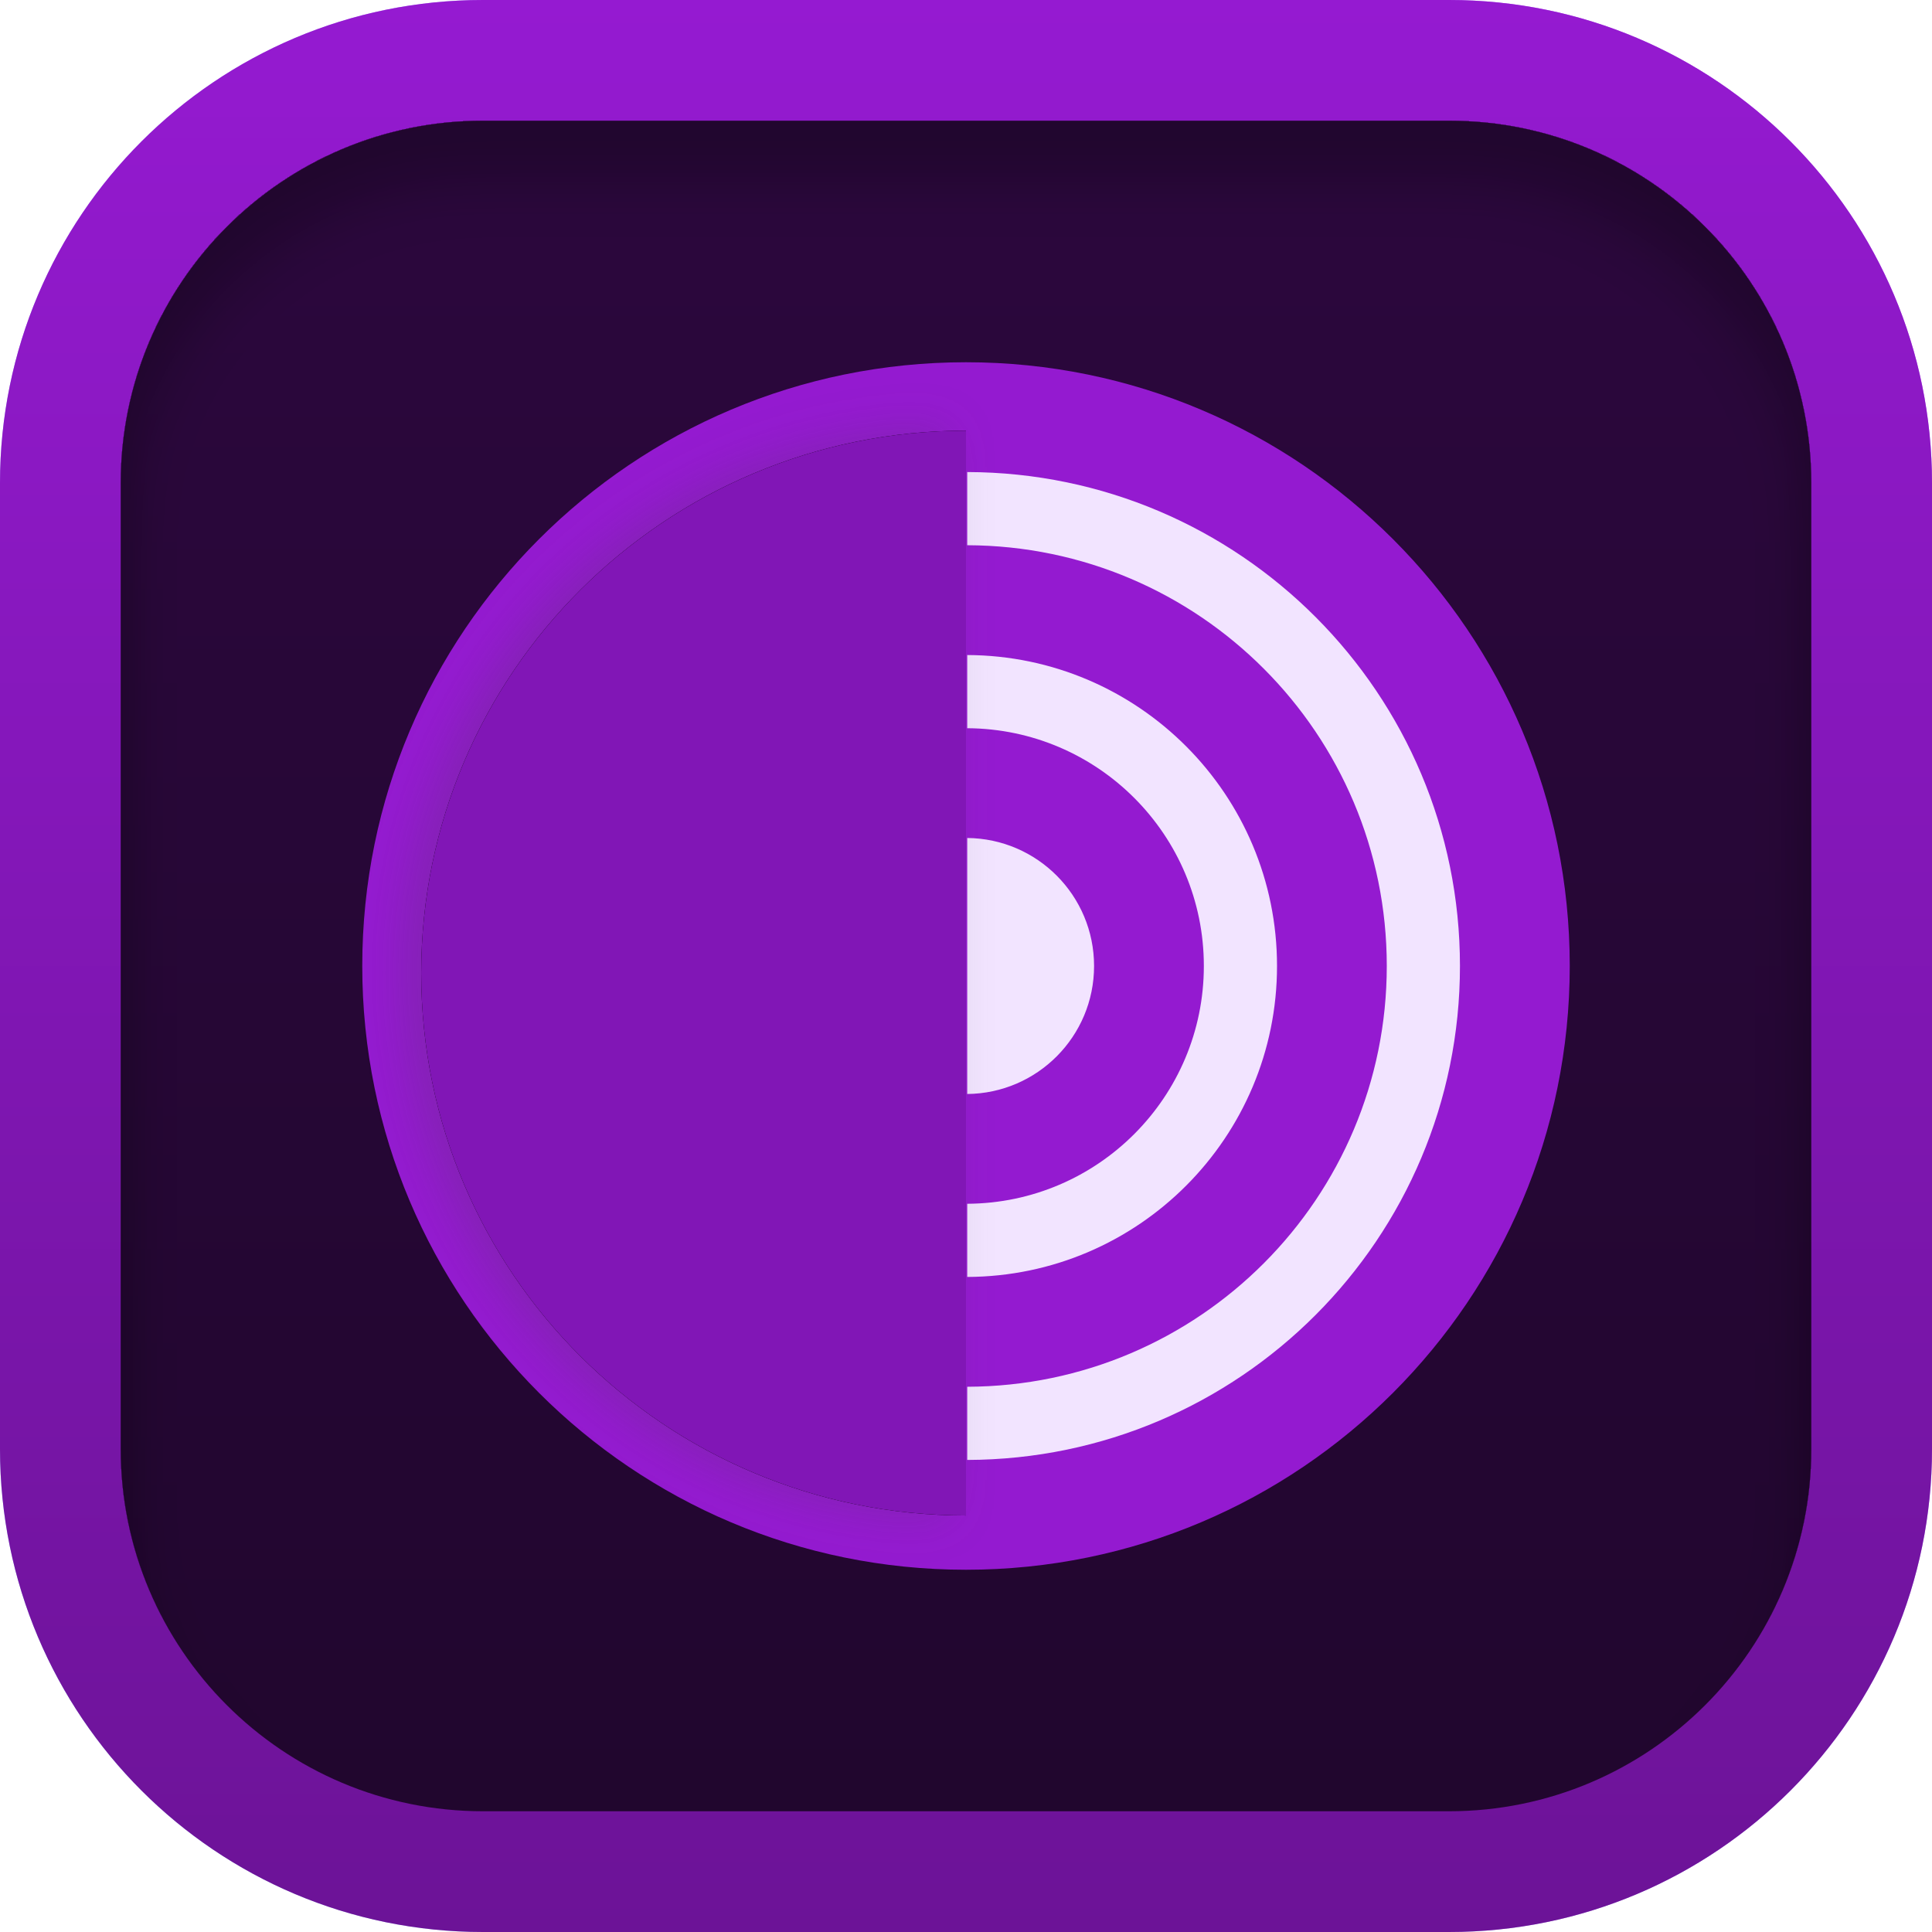
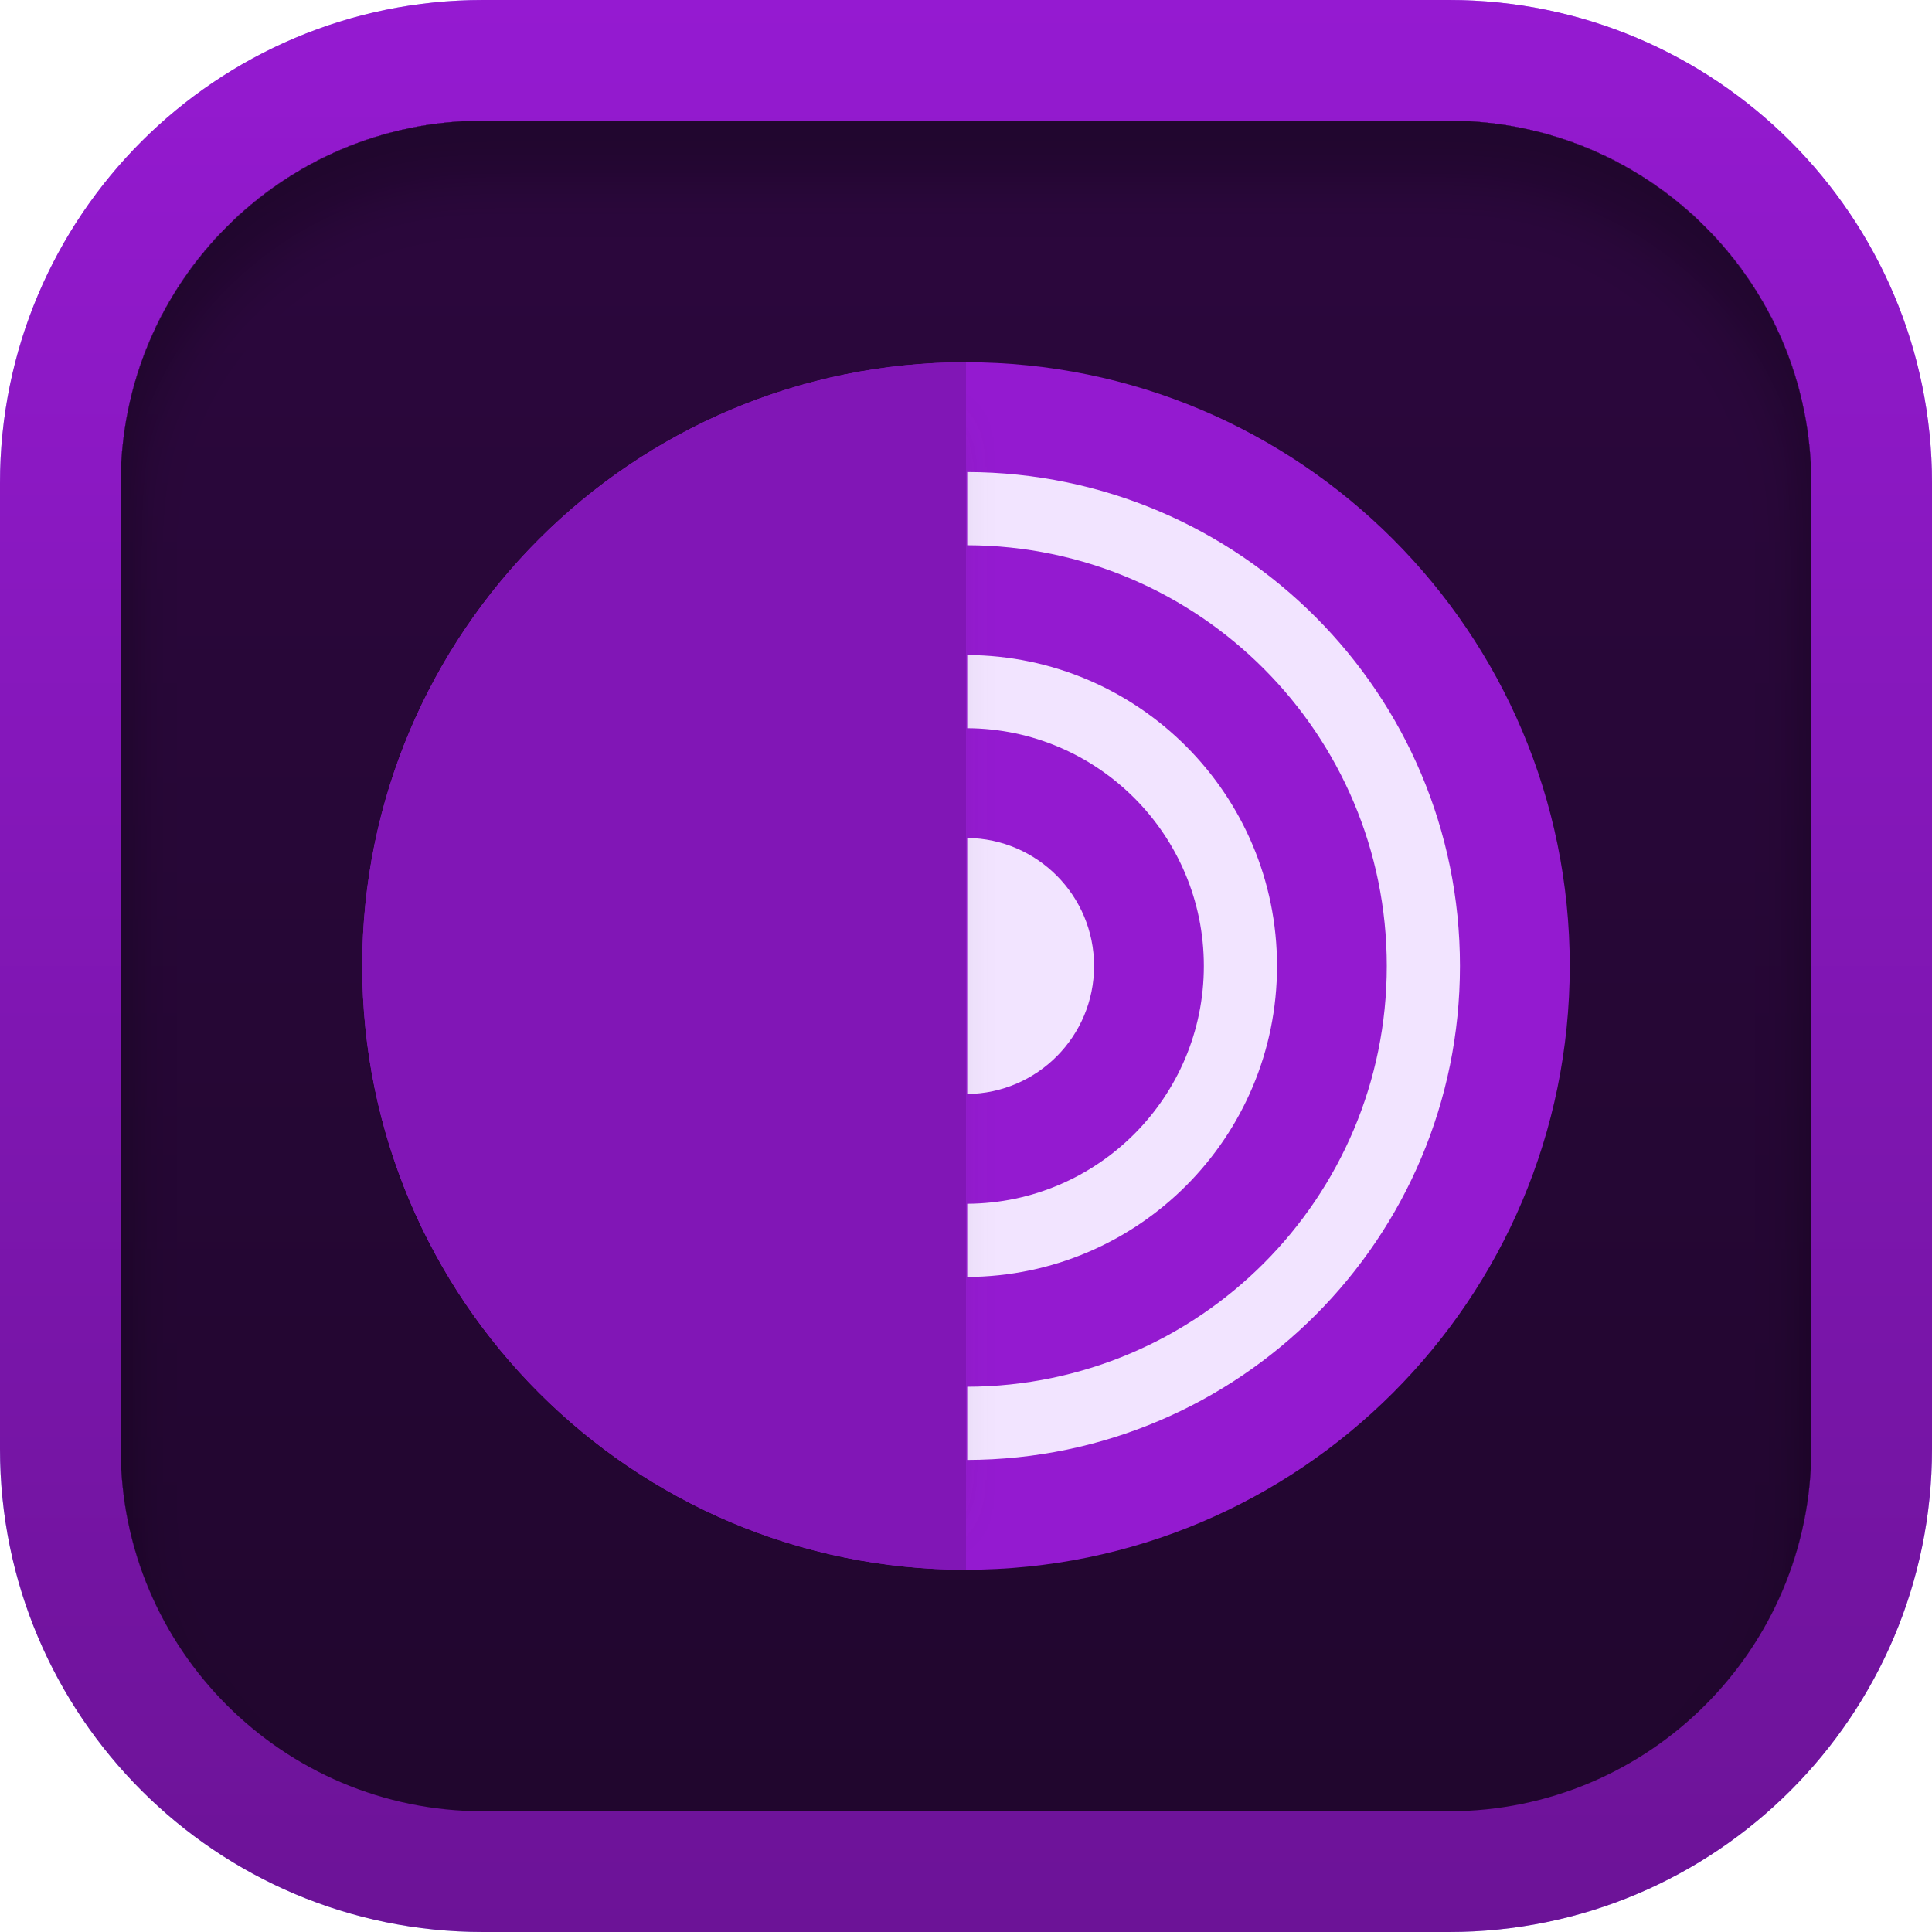
<svg xmlns="http://www.w3.org/2000/svg" width="128" height="128" viewBox="0 0 128 128" fill="none">
  <rect width="128" height="128" rx="32" fill="url(#paint0_linear_112_234)" />
  <rect width="128" height="128" rx="32" fill="url(#paint1_linear_112_234)" />
  <g filter="url(#filter0_i_112_234)">
    <rect x="8" y="8" width="112" height="112" rx="24" fill="black" fill-opacity="0.7" />
    <path d="M64 102.438C85.228 102.438 102.438 85.228 102.438 64C102.438 42.772 85.228 25.562 64 25.562C42.772 25.562 25.562 42.772 25.562 64C25.562 85.228 42.772 102.438 64 102.438Z" fill="#F2E4FF" />
    <path fill-rule="evenodd" clip-rule="evenodd" d="M64.082 96.725V91.876C79.442 91.832 91.878 79.37 91.878 63.999C91.878 48.629 79.442 36.167 64.082 36.123V31.274C82.119 31.319 96.726 45.952 96.726 63.999C96.726 82.047 82.119 96.681 64.082 96.725ZM64.082 79.753C72.745 79.708 79.758 72.674 79.758 63.999C79.758 55.325 72.745 48.291 64.082 48.246V43.398C75.424 43.442 84.606 52.647 84.606 63.999C84.606 75.352 75.424 84.557 64.082 84.601V79.753ZM64.082 55.519C68.729 55.563 72.485 59.341 72.485 63.999C72.485 68.658 68.729 72.436 64.082 72.48V55.519ZM24 63.999C24 86.091 41.908 104 64 104C86.091 104 104 86.091 104 63.999C104 41.908 86.091 24 64 24C41.908 24 24 41.908 24 63.999Z" fill="#941AD0" />
    <g filter="url(#filter1_d_112_234)">
      <path d="M64 28.531C44.066 28.531 27.906 44.621 27.906 64.469C27.906 84.317 44.066 100.406 64 100.406V28.531Z" fill="black" />
    </g>
-     <path d="M64 28.531C44.066 28.531 27.906 44.621 27.906 64.469C27.906 84.317 44.066 100.406 64 100.406V28.531Z" fill="#8116B6" />
+     <path d="M64 24C41.909 24 24 41.909 24 64C24 86.091 41.909 104 64 104V24Z" fill="#8116B6" />
  </g>
  <defs>
    <filter id="filter0_i_112_234" x="8" y="8" width="112" height="116" filterUnits="userSpaceOnUse" color-interpolation-filters="sRGB">
      <feFlood flood-opacity="0" result="BackgroundImageFix" />
      <feBlend mode="normal" in="SourceGraphic" in2="BackgroundImageFix" result="shape" />
      <feColorMatrix in="SourceAlpha" type="matrix" values="0 0 0 0 0 0 0 0 0 0 0 0 0 0 0 0 0 0 127 0" result="hardAlpha" />
      <feOffset dy="4" />
      <feGaussianBlur stdDeviation="2" />
      <feComposite in2="hardAlpha" operator="arithmetic" k2="-1" k3="1" />
      <feColorMatrix type="matrix" values="0 0 0 0 0 0 0 0 0 0 0 0 0 0 0 0 0 0 0.25 0" />
      <feBlend mode="normal" in2="shape" result="effect1_innerShadow_112_234" />
    </filter>
    <filter id="filter1_d_112_234" x="23.531" y="25.406" width="42.344" height="78.125" filterUnits="userSpaceOnUse" color-interpolation-filters="sRGB">
      <feFlood flood-opacity="0" result="BackgroundImageFix" />
      <feColorMatrix in="SourceAlpha" type="matrix" values="0 0 0 0 0 0 0 0 0 0 0 0 0 0 0 0 0 0 127 0" result="hardAlpha" />
      <feOffset dx="-1.25" />
      <feGaussianBlur stdDeviation="1.562" />
      <feColorMatrix type="matrix" values="0 0 0 0 0.251 0 0 0 0 0.251 0 0 0 0 0.251 0 0 0 0.2 0" />
      <feBlend mode="normal" in2="BackgroundImageFix" result="effect1_dropShadow_112_234" />
      <feBlend mode="normal" in="SourceGraphic" in2="effect1_dropShadow_112_234" result="shape" />
    </filter>
    <linearGradient id="paint0_linear_112_234" x1="192.2" y1="-35.382" x2="-28.36" y2="127.947" gradientUnits="userSpaceOnUse">
      <stop stop-color="#D446FF" />
      <stop offset="1" stop-color="#A0D8FF" />
    </linearGradient>
    <linearGradient id="paint1_linear_112_234" x1="64" y1="0" x2="64" y2="128" gradientUnits="userSpaceOnUse">
      <stop stop-color="#951AD1" />
      <stop offset="1" stop-color="#6C1397" />
    </linearGradient>
  </defs>
</svg>
